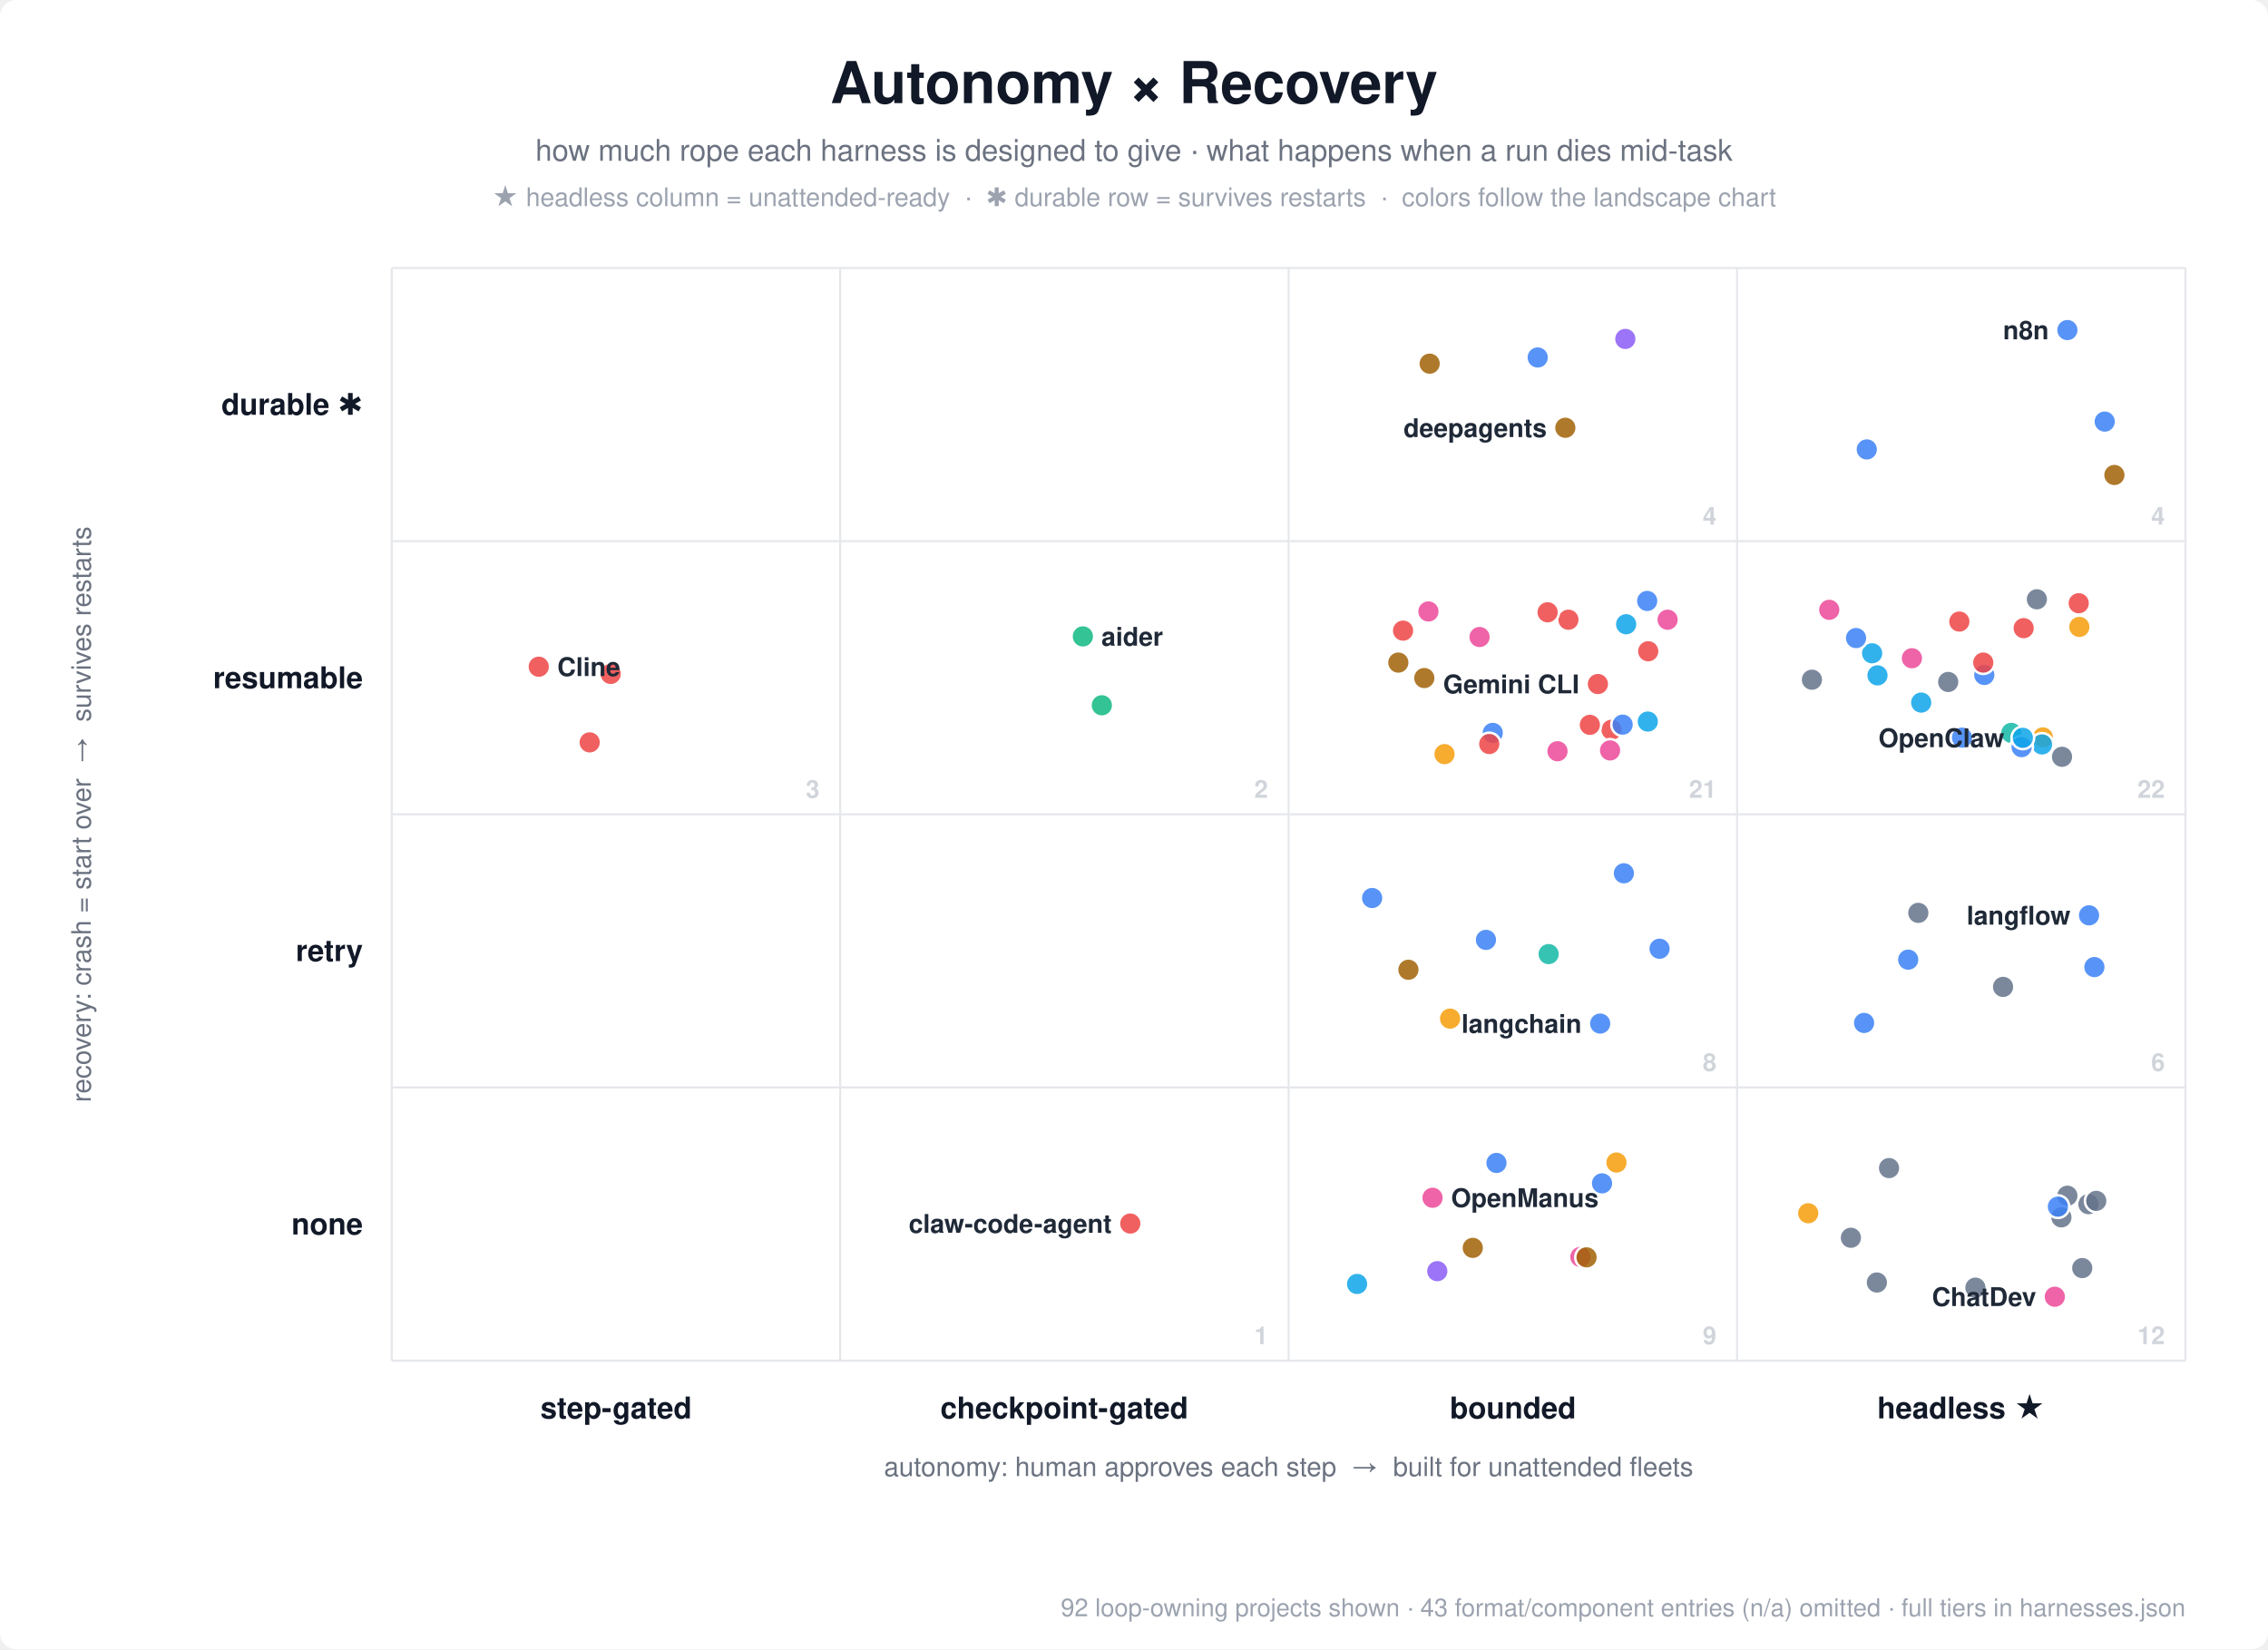
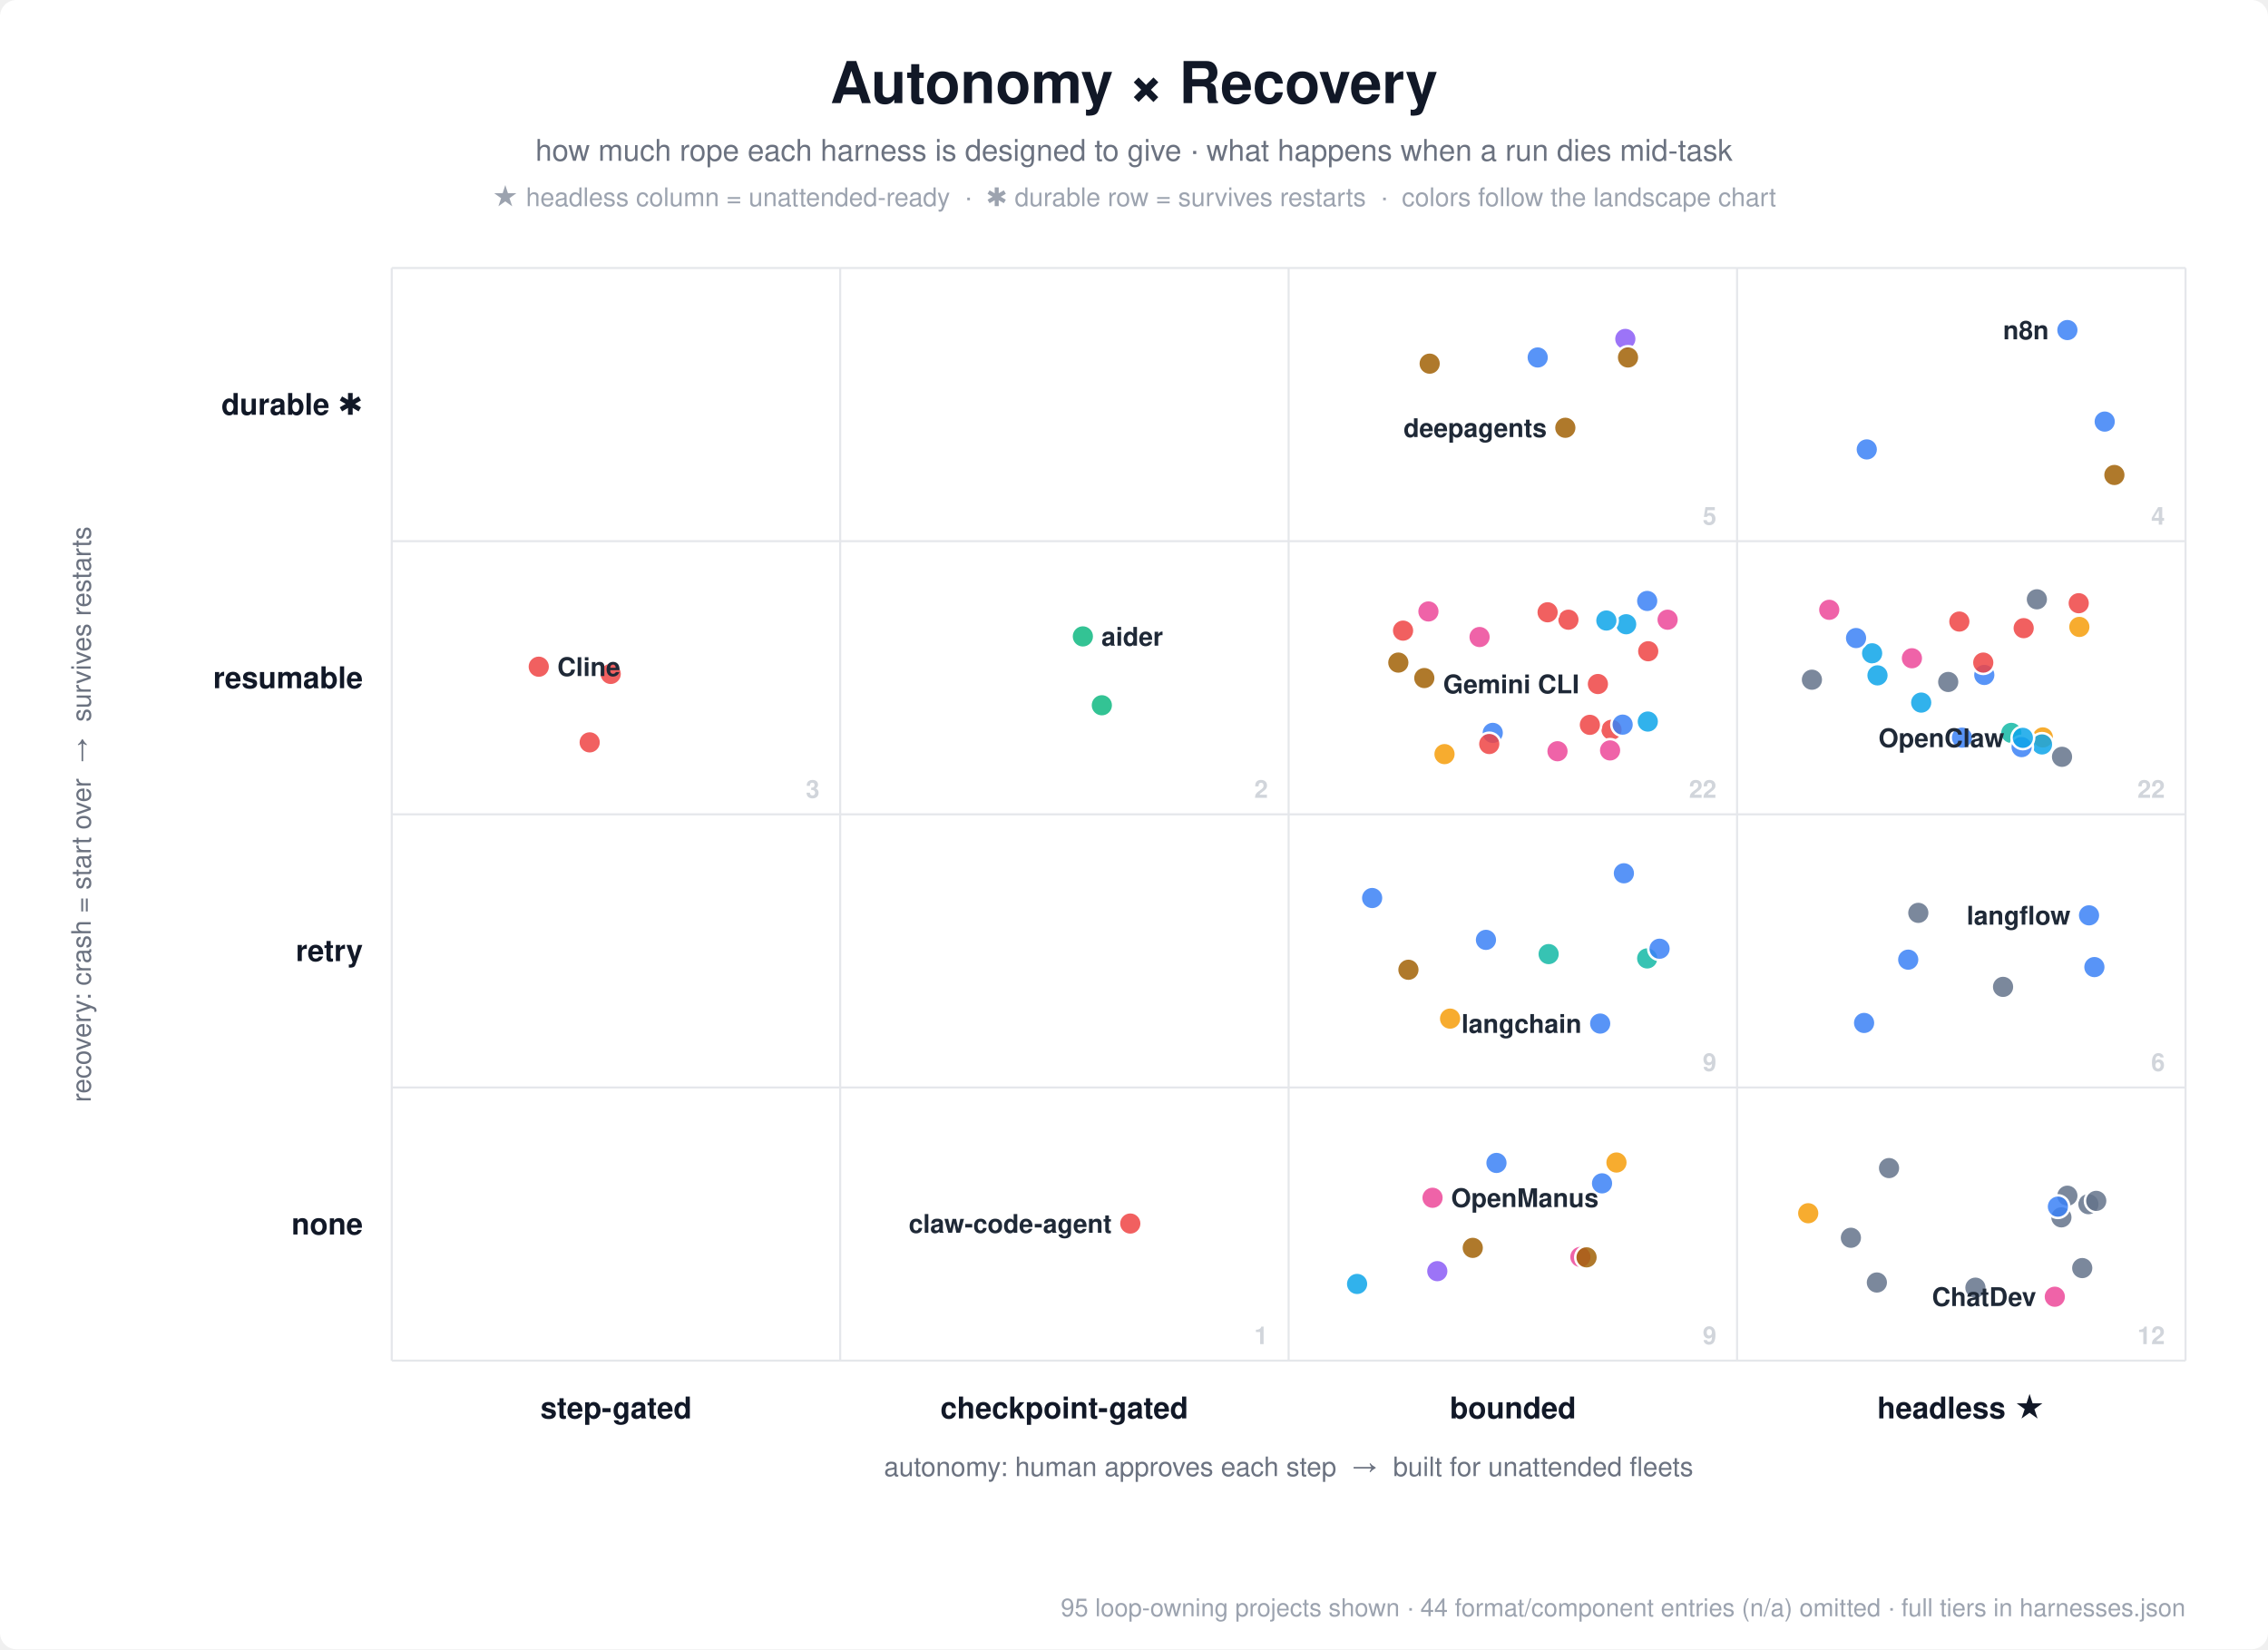
<svg xmlns="http://www.w3.org/2000/svg" viewBox="0 0 1100 800" font-family="-apple-system, 'Segoe UI', Helvetica, Arial, sans-serif">
  <rect width="1100" height="800" fill="#ffffff" rx="8" />
  <text x="550.0" y="50" text-anchor="middle" font-size="28" font-weight="700" fill="#111827">Autonomy × Recovery</text>
  <text x="550.0" y="78" text-anchor="middle" font-size="14.5" fill="#6b7280">how much rope each harness is designed to give · what happens when a run dies mid-task</text>
  <text x="550.0" y="100" text-anchor="middle" font-size="12.5" fill="#9ca3af">★ headless column = unattended-ready  ·  ✱ durable row = survives restarts  ·  colors follow the landscape chart</text>
  <line x1="190.0" y1="130" x2="190.0" y2="660" stroke="#e5e7eb" stroke-width="1" />
  <line x1="407.5" y1="130" x2="407.5" y2="660" stroke="#e5e7eb" stroke-width="1" />
  <line x1="625.0" y1="130" x2="625.0" y2="660" stroke="#e5e7eb" stroke-width="1" />
  <line x1="842.5" y1="130" x2="842.5" y2="660" stroke="#e5e7eb" stroke-width="1" />
  <line x1="1060.0" y1="130" x2="1060.0" y2="660" stroke="#e5e7eb" stroke-width="1" />
  <line x1="190" y1="130.0" x2="1060" y2="130.0" stroke="#e5e7eb" stroke-width="1" />
  <line x1="190" y1="262.5" x2="1060" y2="262.5" stroke="#e5e7eb" stroke-width="1" />
  <line x1="190" y1="395.0" x2="1060" y2="395.0" stroke="#e5e7eb" stroke-width="1" />
  <line x1="190" y1="527.5" x2="1060" y2="527.5" stroke="#e5e7eb" stroke-width="1" />
  <line x1="190" y1="660.0" x2="1060" y2="660.0" stroke="#e5e7eb" stroke-width="1" />
  <text x="298.8" y="688" text-anchor="middle" font-size="14.5" font-weight="600" fill="#111827">step-gated</text>
  <text x="516.2" y="688" text-anchor="middle" font-size="14.5" font-weight="600" fill="#111827">checkpoint-gated</text>
  <text x="733.8" y="688" text-anchor="middle" font-size="14.5" font-weight="600" fill="#111827">bounded</text>
  <text x="951.2" y="688" text-anchor="middle" font-size="14.5" font-weight="600" fill="#111827">headless ★</text>
  <text x="625.0" y="716" text-anchor="middle" font-size="13" fill="#6b7280">autonomy: human approves each step  →  built for unattended fleets</text>
  <text x="176" y="598.8" text-anchor="end" font-size="14.5" font-weight="600" fill="#111827">none</text>
  <text x="176" y="466.2" text-anchor="end" font-size="14.5" font-weight="600" fill="#111827">retry</text>
  <text x="176" y="333.8" text-anchor="end" font-size="14.5" font-weight="600" fill="#111827">resumable</text>
  <text x="176" y="201.2" text-anchor="end" font-size="14.5" font-weight="600" fill="#111827">durable ✱</text>
  <text x="44" y="395" font-size="13" fill="#6b7280" transform="rotate(-90 44 395)" text-anchor="middle">recovery: crash = start over  →  survives restarts</text>
  <text x="832.5" y="652.0" text-anchor="end" font-size="12" fill="#d1d5db" font-weight="700">9</text>
-   <text x="832.5" y="254.5" text-anchor="end" font-size="12" fill="#d1d5db" font-weight="700">4</text>
-   <text x="832.5" y="387.0" text-anchor="end" font-size="12" fill="#d1d5db" font-weight="700">21</text>
+   <text x="832.5" y="254.5" text-anchor="end" font-size="12" fill="#d1d5db" font-weight="700">5</text>
+   <text x="832.5" y="387.0" text-anchor="end" font-size="12" fill="#d1d5db" font-weight="700">22</text>
  <text x="397.5" y="387.0" text-anchor="end" font-size="12" fill="#d1d5db" font-weight="700">3</text>
  <text x="1050.0" y="387.0" text-anchor="end" font-size="12" fill="#d1d5db" font-weight="700">22</text>
  <text x="615.0" y="652.0" text-anchor="end" font-size="12" fill="#d1d5db" font-weight="700">1</text>
-   <text x="832.5" y="519.5" text-anchor="end" font-size="12" fill="#d1d5db" font-weight="700">8</text>
+   <text x="832.5" y="519.5" text-anchor="end" font-size="12" fill="#d1d5db" font-weight="700">9</text>
  <text x="1050.0" y="652.0" text-anchor="end" font-size="12" fill="#d1d5db" font-weight="700">12</text>
  <text x="1050.0" y="254.5" text-anchor="end" font-size="12" fill="#d1d5db" font-weight="700">4</text>
  <text x="1050.0" y="519.5" text-anchor="end" font-size="12" fill="#d1d5db" font-weight="700">6</text>
  <text x="615.0" y="387.0" text-anchor="end" font-size="12" fill="#d1d5db" font-weight="700">2</text>
  <circle cx="958.1" cy="624.6" r="5.5" fill="#64748b" fill-opacity="0.85" stroke="#ffffff" stroke-width="1.2" />
  <circle cx="703.3" cy="494.1" r="5.5" fill="#f59e0b" fill-opacity="0.85" stroke="#ffffff" stroke-width="1.2" />
  <circle cx="931.8" cy="340.8" r="5.5" fill="#0ea5e9" fill-opacity="0.85" stroke="#ffffff" stroke-width="1.2" />
  <circle cx="916.2" cy="566.6" r="5.5" fill="#64748b" fill-opacity="0.85" stroke="#ffffff" stroke-width="1.2" />
  <circle cx="897.7" cy="600.4" r="5.5" fill="#64748b" fill-opacity="0.85" stroke="#ffffff" stroke-width="1.2" />
  <circle cx="781.6" cy="354.0" r="5.5" fill="#ef4444" fill-opacity="0.85" stroke="#ffffff" stroke-width="1.2" />
  <circle cx="1009.9" cy="615.1" r="5.5" fill="#64748b" fill-opacity="0.85" stroke="#ffffff" stroke-width="1.2" />
  <circle cx="930.4" cy="442.8" r="5.5" fill="#64748b" fill-opacity="0.85" stroke="#ffffff" stroke-width="1.2" />
  <circle cx="725.8" cy="564.1" r="5.5" fill="#3b82f6" fill-opacity="0.85" stroke="#ffffff" stroke-width="1.2" />
  <circle cx="887.2" cy="295.8" r="5.5" fill="#ec4899" fill-opacity="0.85" stroke="#ffffff" stroke-width="1.2" />
  <circle cx="784.0" cy="563.9" r="5.5" fill="#f59e0b" fill-opacity="0.85" stroke="#ffffff" stroke-width="1.2" />
  <circle cx="971.5" cy="478.7" r="5.5" fill="#64748b" fill-opacity="0.85" stroke="#ffffff" stroke-width="1.2" />
  <circle cx="975.5" cy="355.5" r="5.5" fill="#14b8a6" fill-opacity="0.85" stroke="#ffffff" stroke-width="1.2" />
  <circle cx="777.0" cy="574.0" r="5.5" fill="#3b82f6" fill-opacity="0.85" stroke="#ffffff" stroke-width="1.2" />
  <circle cx="697.1" cy="616.6" r="5.5" fill="#8b5cf6" fill-opacity="0.85" stroke="#ffffff" stroke-width="1.2" />
  <circle cx="548.2" cy="593.5" r="5.5" fill="#ef4444" fill-opacity="0.85" stroke="#ffffff" stroke-width="1.2" />
  <circle cx="877.0" cy="588.5" r="5.5" fill="#f59e0b" fill-opacity="0.85" stroke="#ffffff" stroke-width="1.2" />
  <circle cx="788.3" cy="164.4" r="5.5" fill="#8b5cf6" fill-opacity="0.85" stroke="#ffffff" stroke-width="1.2" />
  <circle cx="878.8" cy="329.7" r="5.5" fill="#64748b" fill-opacity="0.85" stroke="#ffffff" stroke-width="1.2" />
  <circle cx="714.3" cy="605.3" r="5.5" fill="#a16207" fill-opacity="0.85" stroke="#ffffff" stroke-width="1.2" />
  <circle cx="910.3" cy="622.1" r="5.5" fill="#64748b" fill-opacity="0.85" stroke="#ffffff" stroke-width="1.2" />
  <circle cx="1012.9" cy="584.1" r="5.5" fill="#64748b" fill-opacity="0.85" stroke="#ffffff" stroke-width="1.2" />
  <circle cx="1016.7" cy="582.5" r="5.5" fill="#64748b" fill-opacity="0.85" stroke="#ffffff" stroke-width="1.2" />
+   <circle cx="789.6" cy="173.4" r="5.5" fill="#a16207" fill-opacity="0.85" stroke="#ffffff" stroke-width="1.2" />
  <circle cx="658.2" cy="622.8" r="5.5" fill="#0ea5e9" fill-opacity="0.85" stroke="#ffffff" stroke-width="1.2" />
  <circle cx="1002.7" cy="580.0" r="5.5" fill="#64748b" fill-opacity="0.85" stroke="#ffffff" stroke-width="1.2" />
  <circle cx="1000.1" cy="367.1" r="5.5" fill="#64748b" fill-opacity="0.85" stroke="#ffffff" stroke-width="1.2" />
  <circle cx="798.9" cy="291.5" r="5.5" fill="#3b82f6" fill-opacity="0.85" stroke="#ffffff" stroke-width="1.2" />
  <circle cx="678.2" cy="321.4" r="5.5" fill="#a16207" fill-opacity="0.85" stroke="#ffffff" stroke-width="1.2" />
  <circle cx="999.8" cy="590.5" r="5.5" fill="#64748b" fill-opacity="0.85" stroke="#ffffff" stroke-width="1.2" />
  <circle cx="787.6" cy="423.6" r="5.5" fill="#3b82f6" fill-opacity="0.85" stroke="#ffffff" stroke-width="1.2" />
  <circle cx="998.1" cy="585.3" r="5.5" fill="#3b82f6" fill-opacity="0.85" stroke="#ffffff" stroke-width="1.2" />
  <circle cx="1025.5" cy="230.4" r="5.5" fill="#a16207" fill-opacity="0.85" stroke="#ffffff" stroke-width="1.2" />
  <circle cx="987.9" cy="290.7" r="5.5" fill="#64748b" fill-opacity="0.85" stroke="#ffffff" stroke-width="1.2" />
  <circle cx="690.8" cy="328.9" r="5.5" fill="#a16207" fill-opacity="0.85" stroke="#ffffff" stroke-width="1.2" />
  <circle cx="990.8" cy="357.7" r="5.5" fill="#f59e0b" fill-opacity="0.85" stroke="#ffffff" stroke-width="1.2" />
  <circle cx="724.0" cy="355.5" r="5.5" fill="#3b82f6" fill-opacity="0.85" stroke="#ffffff" stroke-width="1.2" />
  <circle cx="1015.8" cy="469.1" r="5.5" fill="#3b82f6" fill-opacity="0.85" stroke="#ffffff" stroke-width="1.2" />
+   <circle cx="798.9" cy="464.9" r="5.5" fill="#14b8a6" fill-opacity="0.85" stroke="#ffffff" stroke-width="1.2" />
  <circle cx="766.5" cy="609.7" r="5.5" fill="#ec4899" fill-opacity="0.85" stroke="#ffffff" stroke-width="1.2" />
  <circle cx="808.8" cy="300.6" r="5.5" fill="#ec4899" fill-opacity="0.85" stroke="#ffffff" stroke-width="1.2" />
  <circle cx="717.6" cy="309.0" r="5.5" fill="#ec4899" fill-opacity="0.85" stroke="#ffffff" stroke-width="1.2" />
  <circle cx="799.2" cy="350.0" r="5.5" fill="#0ea5e9" fill-opacity="0.85" stroke="#ffffff" stroke-width="1.2" />
  <circle cx="951.6" cy="357.8" r="5.5" fill="#3b82f6" fill-opacity="0.85" stroke="#ffffff" stroke-width="1.2" />
  <circle cx="944.9" cy="330.8" r="5.5" fill="#64748b" fill-opacity="0.85" stroke="#ffffff" stroke-width="1.2" />
  <circle cx="722.3" cy="360.9" r="5.5" fill="#ef4444" fill-opacity="0.85" stroke="#ffffff" stroke-width="1.2" />
  <circle cx="788.7" cy="302.8" r="5.5" fill="#0ea5e9" fill-opacity="0.85" stroke="#ffffff" stroke-width="1.2" />
  <circle cx="693.4" cy="176.4" r="5.5" fill="#a16207" fill-opacity="0.85" stroke="#ffffff" stroke-width="1.2" />
  <circle cx="990.4" cy="361.1" r="5.5" fill="#0ea5e9" fill-opacity="0.85" stroke="#ffffff" stroke-width="1.2" />
  <circle cx="1008.5" cy="304.1" r="5.5" fill="#f59e0b" fill-opacity="0.85" stroke="#ffffff" stroke-width="1.2" />
  <circle cx="962.4" cy="327.4" r="5.5" fill="#3b82f6" fill-opacity="0.85" stroke="#ffffff" stroke-width="1.2" />
  <circle cx="980.5" cy="362.4" r="5.5" fill="#3b82f6" fill-opacity="0.85" stroke="#ffffff" stroke-width="1.2" />
  <circle cx="905.4" cy="218.0" r="5.5" fill="#3b82f6" fill-opacity="0.85" stroke="#ffffff" stroke-width="1.2" />
  <circle cx="296.2" cy="326.9" r="5.5" fill="#ef4444" fill-opacity="0.85" stroke="#ffffff" stroke-width="1.2" />
  <circle cx="683.1" cy="470.4" r="5.5" fill="#a16207" fill-opacity="0.85" stroke="#ffffff" stroke-width="1.2" />
  <circle cx="961.9" cy="321.4" r="5.5" fill="#ef4444" fill-opacity="0.85" stroke="#ffffff" stroke-width="1.2" />
  <circle cx="799.4" cy="315.9" r="5.5" fill="#ef4444" fill-opacity="0.85" stroke="#ffffff" stroke-width="1.2" />
  <circle cx="286.0" cy="360.1" r="5.5" fill="#ef4444" fill-opacity="0.85" stroke="#ffffff" stroke-width="1.2" />
  <circle cx="745.8" cy="173.4" r="5.5" fill="#3b82f6" fill-opacity="0.85" stroke="#ffffff" stroke-width="1.2" />
  <circle cx="759.2" cy="207.5" r="5.5" fill="#a16207" fill-opacity="0.85" stroke="#ffffff" stroke-width="1.2" />
  <circle cx="760.7" cy="300.6" r="5.5" fill="#ef4444" fill-opacity="0.85" stroke="#ffffff" stroke-width="1.2" />
  <circle cx="692.8" cy="296.6" r="5.5" fill="#ec4899" fill-opacity="0.85" stroke="#ffffff" stroke-width="1.2" />
  <circle cx="751.1" cy="462.8" r="5.5" fill="#14b8a6" fill-opacity="0.85" stroke="#ffffff" stroke-width="1.2" />
  <circle cx="720.7" cy="455.9" r="5.5" fill="#3b82f6" fill-opacity="0.85" stroke="#ffffff" stroke-width="1.2" />
  <circle cx="769.5" cy="609.9" r="5.5" fill="#a16207" fill-opacity="0.85" stroke="#ffffff" stroke-width="1.2" />
  <circle cx="996.6" cy="629.0" r="5.5" fill="#ec4899" fill-opacity="0.85" stroke="#ffffff" stroke-width="1.2" />
  <circle cx="534.4" cy="342.1" r="5.5" fill="#10b981" fill-opacity="0.85" stroke="#ffffff" stroke-width="1.2" />
  <circle cx="908.0" cy="316.9" r="5.5" fill="#0ea5e9" fill-opacity="0.85" stroke="#ffffff" stroke-width="1.2" />
  <circle cx="1020.8" cy="204.5" r="5.5" fill="#3b82f6" fill-opacity="0.85" stroke="#ffffff" stroke-width="1.2" />
  <circle cx="787.0" cy="351.5" r="5.5" fill="#3b82f6" fill-opacity="0.85" stroke="#ffffff" stroke-width="1.2" />
+   <circle cx="779.1" cy="301.0" r="5.5" fill="#0ea5e9" fill-opacity="0.85" stroke="#ffffff" stroke-width="1.2" />
  <circle cx="525.2" cy="308.7" r="5.5" fill="#10b981" fill-opacity="0.85" stroke="#ffffff" stroke-width="1.2" />
  <circle cx="665.5" cy="435.6" r="5.5" fill="#3b82f6" fill-opacity="0.85" stroke="#ffffff" stroke-width="1.2" />
  <circle cx="1008.2" cy="292.6" r="5.5" fill="#ef4444" fill-opacity="0.85" stroke="#ffffff" stroke-width="1.2" />
  <circle cx="925.5" cy="465.5" r="5.5" fill="#3b82f6" fill-opacity="0.85" stroke="#ffffff" stroke-width="1.2" />
  <circle cx="780.9" cy="364.0" r="5.5" fill="#ec4899" fill-opacity="0.85" stroke="#ffffff" stroke-width="1.2" />
  <circle cx="694.8" cy="581.0" r="5.5" fill="#ec4899" fill-opacity="0.85" stroke="#ffffff" stroke-width="1.2" />
  <circle cx="755.4" cy="364.4" r="5.5" fill="#ec4899" fill-opacity="0.85" stroke="#ffffff" stroke-width="1.2" />
  <circle cx="680.5" cy="305.9" r="5.5" fill="#ef4444" fill-opacity="0.85" stroke="#ffffff" stroke-width="1.2" />
  <circle cx="261.3" cy="323.4" r="5.5" fill="#ef4444" fill-opacity="0.85" stroke="#ffffff" stroke-width="1.2" />
  <circle cx="700.6" cy="365.8" r="5.5" fill="#f59e0b" fill-opacity="0.85" stroke="#ffffff" stroke-width="1.2" />
  <circle cx="927.3" cy="319.3" r="5.5" fill="#ec4899" fill-opacity="0.85" stroke="#ffffff" stroke-width="1.2" />
  <circle cx="771.1" cy="351.6" r="5.5" fill="#ef4444" fill-opacity="0.85" stroke="#ffffff" stroke-width="1.2" />
  <circle cx="950.3" cy="301.5" r="5.5" fill="#ef4444" fill-opacity="0.85" stroke="#ffffff" stroke-width="1.2" />
  <circle cx="750.6" cy="297.0" r="5.5" fill="#ef4444" fill-opacity="0.85" stroke="#ffffff" stroke-width="1.2" />
  <circle cx="804.9" cy="460.2" r="5.5" fill="#3b82f6" fill-opacity="0.85" stroke="#ffffff" stroke-width="1.2" />
  <circle cx="775.0" cy="331.8" r="5.5" fill="#ef4444" fill-opacity="0.85" stroke="#ffffff" stroke-width="1.2" />
  <circle cx="776.1" cy="496.5" r="5.5" fill="#3b82f6" fill-opacity="0.85" stroke="#ffffff" stroke-width="1.2" />
  <circle cx="904.1" cy="496.2" r="5.5" fill="#3b82f6" fill-opacity="0.85" stroke="#ffffff" stroke-width="1.2" />
  <circle cx="1013.2" cy="444.0" r="5.5" fill="#3b82f6" fill-opacity="0.85" stroke="#ffffff" stroke-width="1.2" />
  <circle cx="981.5" cy="304.7" r="5.5" fill="#ef4444" fill-opacity="0.85" stroke="#ffffff" stroke-width="1.2" />
  <circle cx="900.2" cy="309.5" r="5.5" fill="#3b82f6" fill-opacity="0.85" stroke="#ffffff" stroke-width="1.2" />
  <circle cx="1002.7" cy="160.1" r="5.5" fill="#3b82f6" fill-opacity="0.85" stroke="#ffffff" stroke-width="1.2" />
  <circle cx="910.6" cy="327.6" r="5.5" fill="#0ea5e9" fill-opacity="0.85" stroke="#ffffff" stroke-width="1.2" />
  <circle cx="981.1" cy="357.9" r="5.5" fill="#0ea5e9" fill-opacity="0.85" stroke="#ffffff" stroke-width="1.2" />
  <text x="703.8" y="585.5" text-anchor="start" font-size="12.5" font-weight="600" fill="#1f2937">OpenManus</text>
  <text x="750.2" y="212.0" text-anchor="end" font-size="12.5" font-weight="600" fill="#1f2937">deepagents</text>
  <text x="766.0" y="336.3" text-anchor="end" font-size="12.5" font-weight="600" fill="#1f2937">Gemini CLI</text>
  <text x="270.3" y="327.9" text-anchor="start" font-size="12.5" font-weight="600" fill="#1f2937">Cline</text>
  <text x="972.1" y="362.4" text-anchor="end" font-size="12.5" font-weight="600" fill="#1f2937">OpenClaw</text>
  <text x="539.2" y="598.0" text-anchor="end" font-size="12.5" font-weight="600" fill="#1f2937">claw-code-agent</text>
  <text x="767.1" y="501.0" text-anchor="end" font-size="12.5" font-weight="600" fill="#1f2937">langchain</text>
  <text x="987.6" y="633.5" text-anchor="end" font-size="12.5" font-weight="600" fill="#1f2937">ChatDev</text>
  <text x="993.7" y="164.6" text-anchor="end" font-size="12.5" font-weight="600" fill="#1f2937">n8n</text>
  <text x="1004.2" y="448.5" text-anchor="end" font-size="12.5" font-weight="600" fill="#1f2937">langflow</text>
  <text x="534.2" y="313.2" text-anchor="start" font-size="12.5" font-weight="600" fill="#1f2937">aider</text>
-   <text x="1060" y="784" text-anchor="end" font-size="12" fill="#9ca3af">92 loop-owning projects shown · 43 format/component entries (n/a) omitted · full tiers in harnesses.json</text>
+   <text x="1060" y="784" text-anchor="end" font-size="12" fill="#9ca3af">95 loop-owning projects shown · 44 format/component entries (n/a) omitted · full tiers in harnesses.json</text>
</svg>
